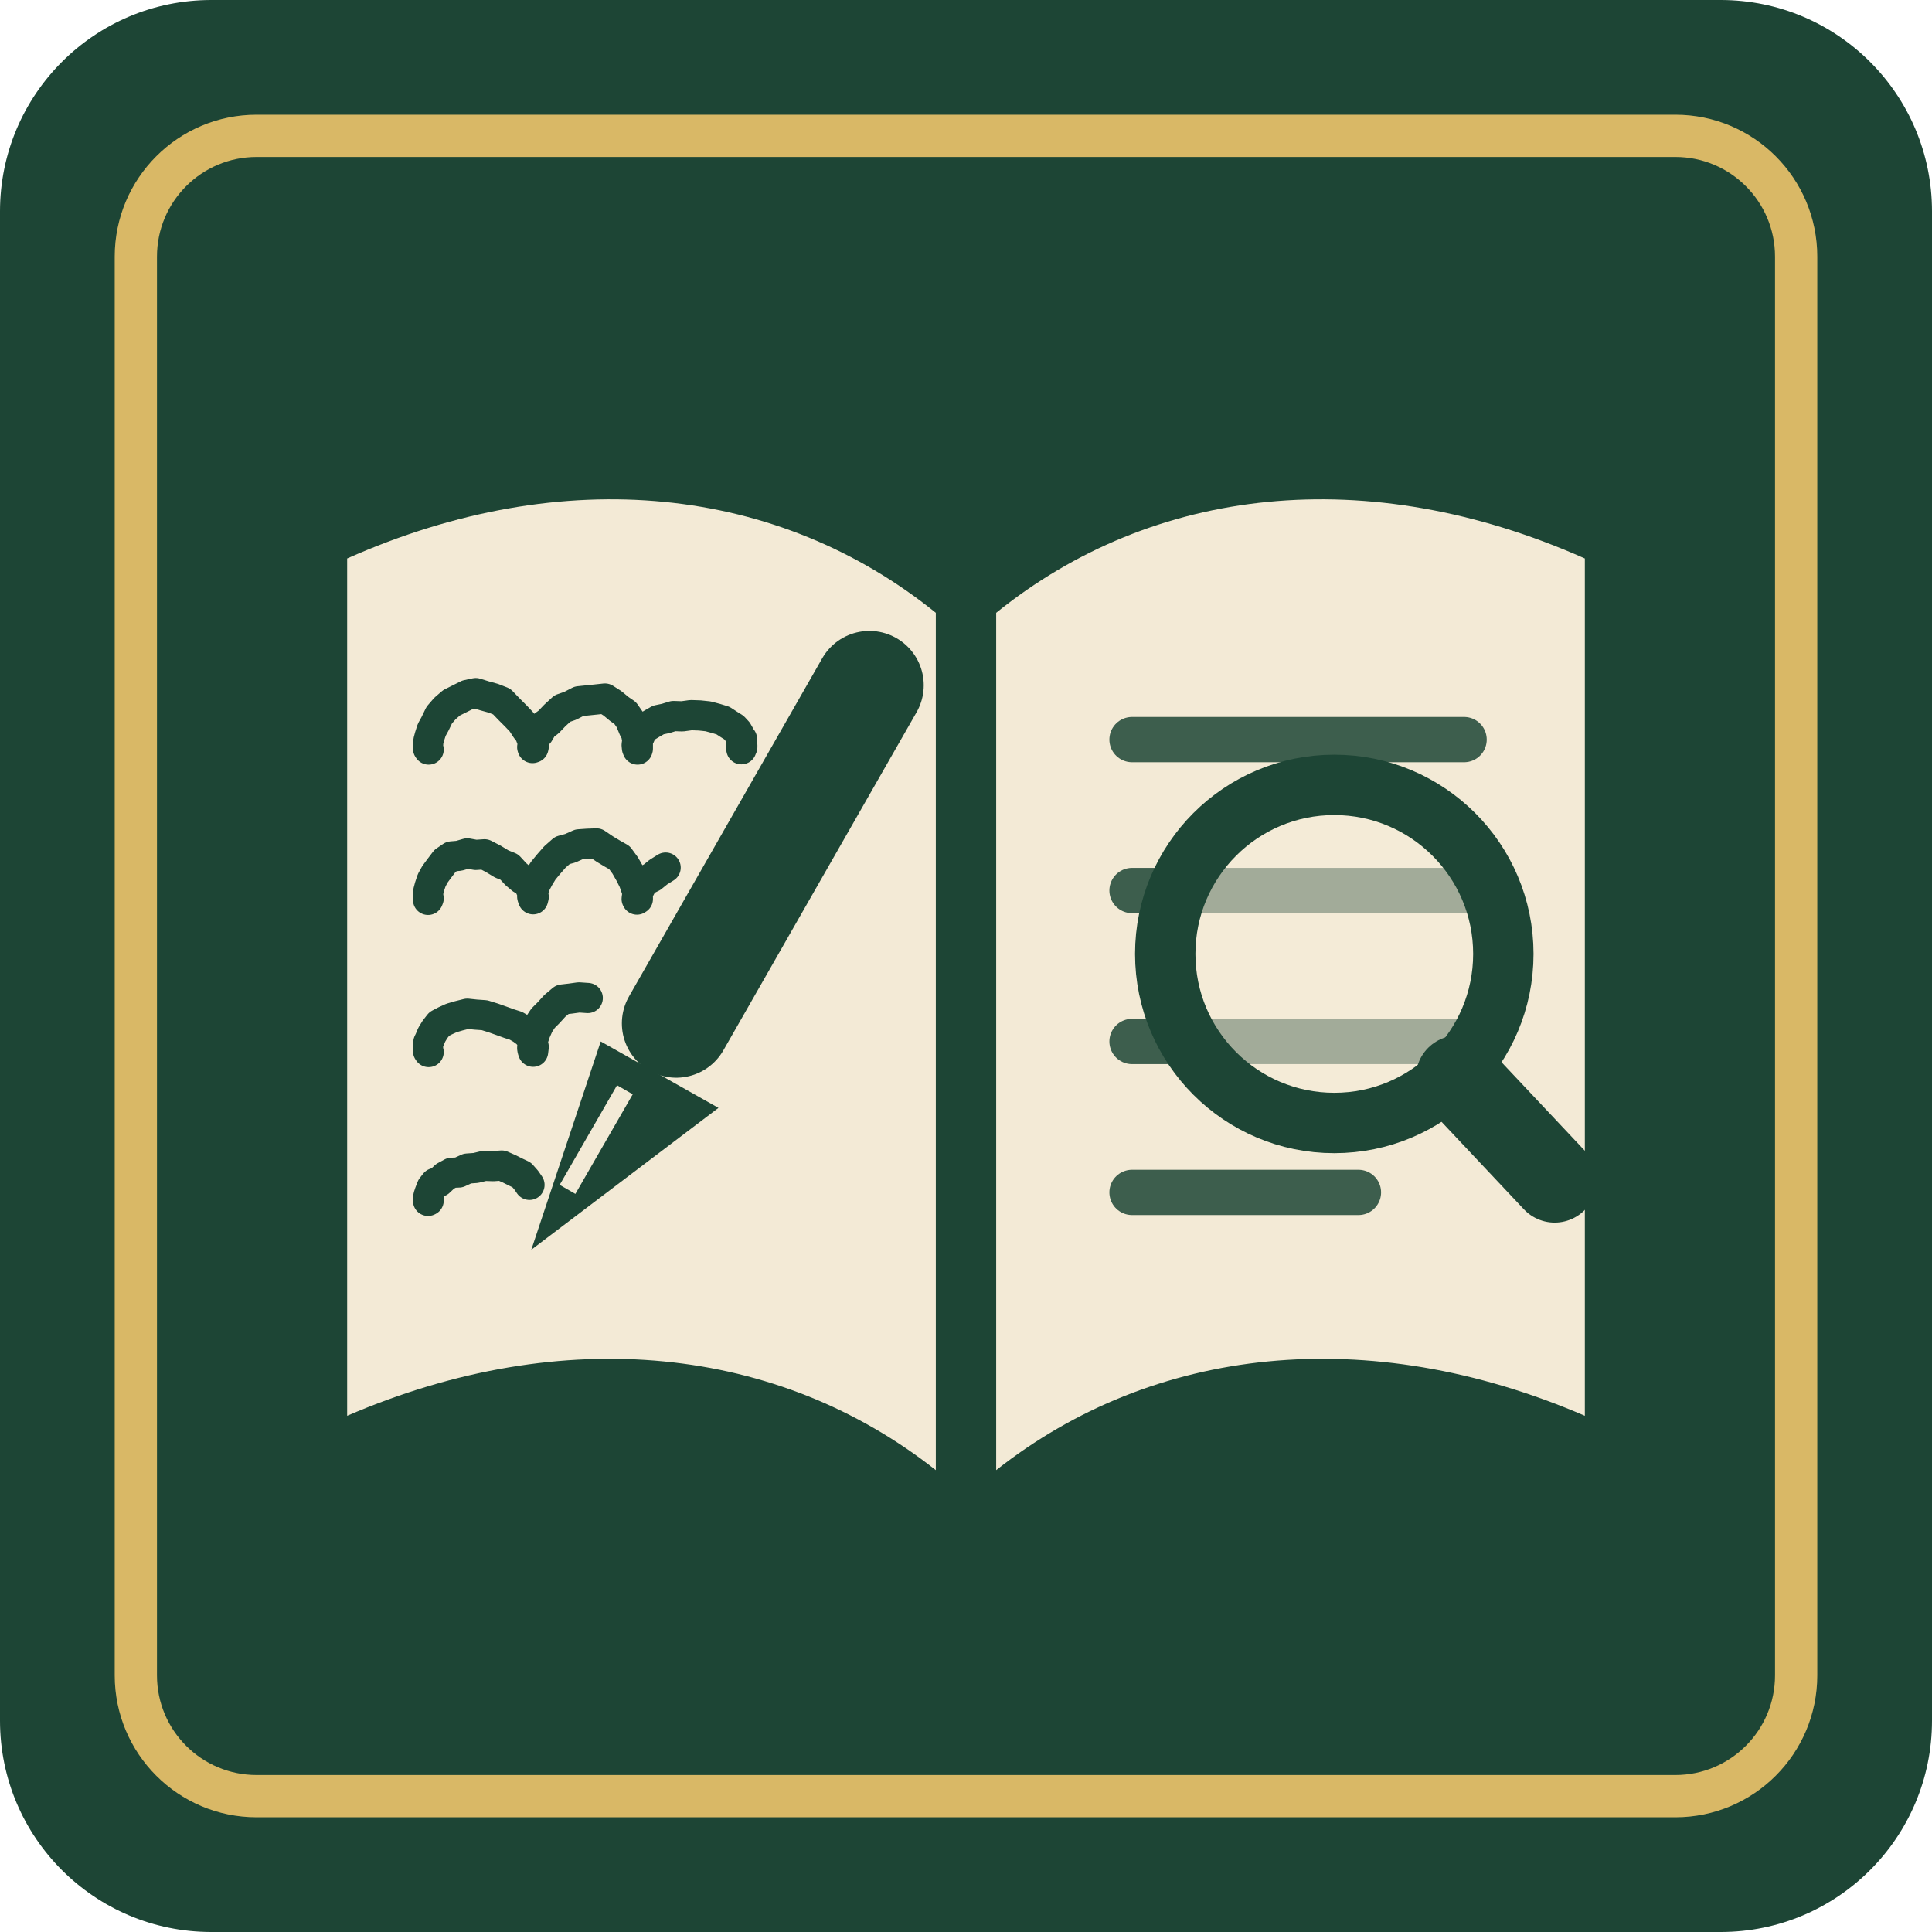
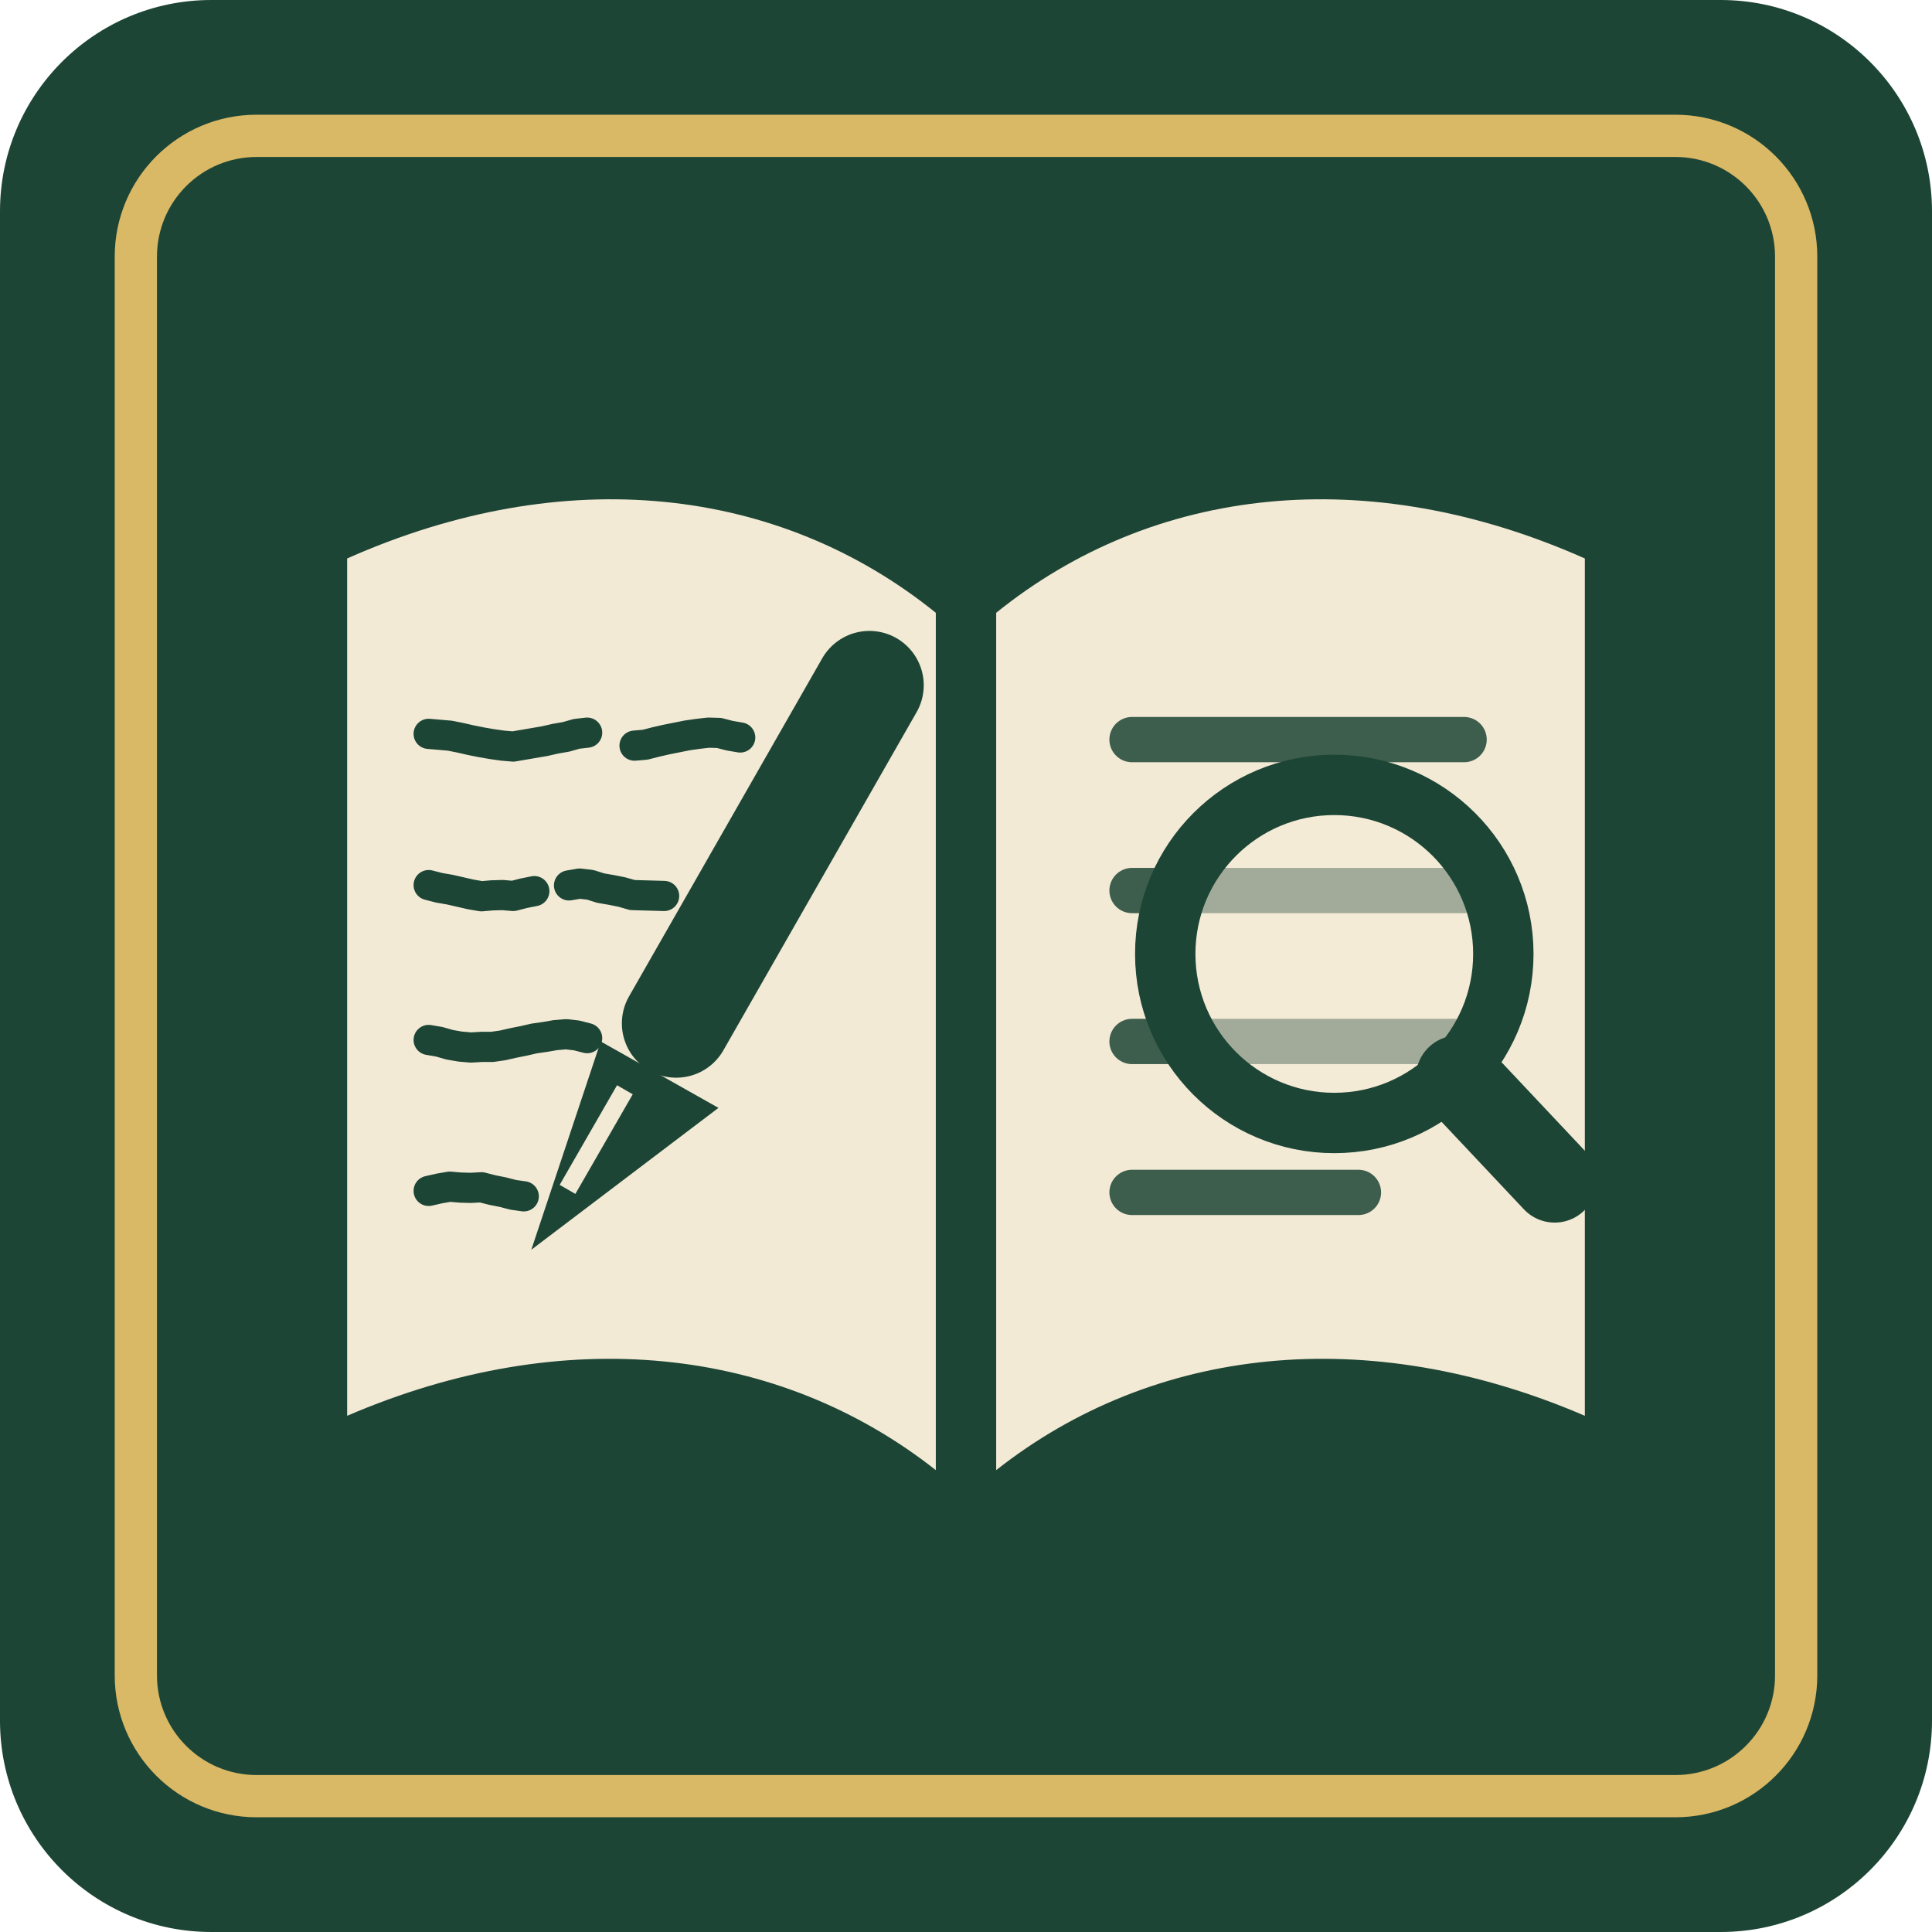
<svg xmlns="http://www.w3.org/2000/svg" viewBox="0 0 64 64">
  <rect width="64" height="64" rx="7" fill="#1d4535" />
  <rect x="4.5" y="4.5" width="55" height="55" rx="4" fill="none" stroke="#d9b866" stroke-width="1.4" />
  <path d="M11.5 18.5c7.2-3.2 14.3-2.4 19.5 1.8v28.4c-5.2-4.1-12.3-4.9-19.5-1.8z" fill="#f3ead6" />
  <path d="M52.5 18.5c-7.2-3.2-14.3-2.4-19.5 1.8v28.4c5.2-4.1 12.3-4.9 19.5-1.8z" fill="#f3ead6" />
-   <path d="M14.20 24.83 14.18 24.80 14.18 24.69 14.19 24.55 14.23 24.40 14.30 24.18 14.41 23.98 14.55 23.69 14.74 23.47 14.96 23.28 15.20 23.16 15.48 23.02 15.76 22.96 16.05 23.05 16.34 23.13 16.62 23.24 16.87 23.50 17.09 23.72 17.28 23.92 17.43 24.15 17.54 24.29 17.62 24.50 17.66 24.66 17.68 24.73 17.67 24.77 17.66 24.76 17.64 24.78 17.63 24.75 17.64 24.70 17.68 24.60 17.74 24.41 17.85 24.29 17.99 24.05 18.17 23.92 18.38 23.70 18.63 23.47 18.89 23.38 19.18 23.23 19.47 23.20 19.76 23.17 20.04 23.14 20.29 23.30 20.52 23.49 20.71 23.62 20.87 23.85 20.99 24.14 21.07 24.29 21.11 24.52 21.13 24.63 21.13 24.80 21.12 24.83 21.10 24.78 21.09 24.68 21.10 24.61 21.13 24.50 21.19 24.40 21.29 24.17 21.42 24.08 21.60 23.97 21.81 23.85 22.05 23.80 22.31 23.72 22.60 23.73 22.89 23.69 23.18 23.70 23.46 23.73 23.72 23.80 23.95 23.87 24.15 24.00 24.31 24.10 24.43 24.23 24.51 24.37 24.57 24.55 24.59 24.68 24.59 24.75 24.57 24.75 24.56 24.82 24.55 24.77 24.55 24.66 24.58 24.48 M14.20 29.76 14.18 29.81 14.18 29.71 14.19 29.52 14.23 29.37 14.30 29.16 14.41 28.96 14.55 28.77 14.74 28.52 14.96 28.37 15.20 28.35 15.48 28.27 15.76 28.32 16.05 28.30 16.34 28.45 16.62 28.62 16.87 28.72 17.09 28.96 17.28 29.12 17.43 29.20 17.54 29.35 17.62 29.53 17.66 29.68 17.68 29.71 17.67 29.75 17.66 29.79 17.64 29.74 17.63 29.70 17.64 29.63 17.68 29.49 17.74 29.29 17.85 29.08 17.99 28.85 18.17 28.63 18.38 28.39 18.63 28.17 18.89 28.10 19.18 27.97 19.47 27.95 19.76 27.94 20.04 28.13 20.29 28.28 20.52 28.41 20.71 28.67 20.87 28.95 20.99 29.19 21.07 29.42 21.11 29.54 21.13 29.72 21.13 29.78 21.12 29.78 21.10 29.80 21.09 29.78 21.10 29.70 21.13 29.56 21.19 29.45 21.29 29.26 21.42 29.15 21.60 29.06 21.81 28.89 22.05 28.74 M14.20 34.85 14.18 34.82 14.18 34.65 14.19 34.53 14.23 34.45 14.30 34.28 14.41 34.10 14.55 33.92 14.74 33.82 14.96 33.72 15.20 33.65 15.48 33.58 15.76 33.61 16.05 33.63 16.34 33.72 16.62 33.82 16.87 33.91 17.09 33.98 17.28 34.09 17.43 34.20 17.54 34.31 17.62 34.44 17.66 34.60 17.68 34.68 17.67 34.76 17.66 34.84 17.64 34.78 17.63 34.72 17.64 34.56 17.68 34.37 17.74 34.19 17.85 33.94 17.99 33.73 18.17 33.55 18.38 33.32 18.63 33.11 18.89 33.08 19.18 33.04 19.47 33.06 M14.20 39.77 14.18 39.78 14.18 39.70 14.19 39.63 14.23 39.51 14.30 39.33 14.41 39.19 14.55 39.15 14.74 38.97 14.96 38.85 15.20 38.84 15.48 38.71 15.76 38.69 16.05 38.62 16.34 38.63 16.62 38.61 16.87 38.72 17.09 38.83 17.28 38.92 17.43 39.09 17.54 39.25" fill="none" stroke="#1d4535" stroke-width="1.0" stroke-linecap="round" stroke-linejoin="round" />
+   <path d=" M14.20 24.31 14.55 24.34 14.90 24.37 15.25 24.44 15.60 24.52 15.95 24.59 16.30 24.65 16.65 24.70 17.00 24.73 17.35 24.67 17.70 24.61 18.05 24.55 18.40 24.47 18.75 24.41 19.10 24.31 19.45 24.27 M21.02 24.70 21.37 24.67 21.72 24.58 22.07 24.50 22.42 24.43 22.77 24.36 23.12 24.31 23.47 24.27 23.82 24.28 24.17 24.37 24.52 24.43  M14.20 29.32 14.55 29.41 14.90 29.47 15.25 29.55 15.60 29.63 15.95 29.69 16.30 29.66 16.65 29.65 17.00 29.68 17.35 29.59 17.70 29.52 M18.85 29.33 19.20 29.27 19.55 29.31 19.90 29.42 20.25 29.48 20.60 29.55 20.95 29.65 21.30 29.66 21.65 29.67 22.00 29.68  M14.20 34.45 14.55 34.51 14.90 34.61 15.25 34.67 15.60 34.70 15.95 34.68 16.30 34.68 16.65 34.63 17.00 34.55 17.35 34.48 17.70 34.40 18.05 34.35 18.40 34.29 18.75 34.26 19.10 34.30 19.45 34.39  M14.20 39.45 14.55 39.37 14.90 39.31 15.25 39.34 15.60 39.35 15.95 39.33 16.30 39.42 16.65 39.49 17.00 39.58 17.35 39.63" fill="none" stroke="#1d4535" stroke-width="1" stroke-linecap="round" stroke-linejoin="round" />
  <path d="M22.4 33.9l6.4-11.2" stroke="#1d4535" stroke-width="3.6" stroke-linecap="round" />
  <path d="M17.6 41.4l2.3-6.9 3.9 2.2z" fill="#1d4535" />
  <path d="M18.8 39.4l1.9-3.3" stroke="#f3ead6" stroke-width=".6" />
  <path d="M37.5 24.5h11M37.5 29.5h11M37.5 34.5h11M37.5 39.5h7.5" stroke="#1d4535" stroke-width="1.5" stroke-linecap="round" opacity=".85" />
  <circle cx="44.2" cy="31.6" r="5.6" fill="#f3ead6" fill-opacity=".55" stroke="#1d4535" stroke-width="2" />
  <path d="M48.3 35.7l3.2 3.4" stroke="#1d4535" stroke-width="2.8" stroke-linecap="round" />
</svg>
